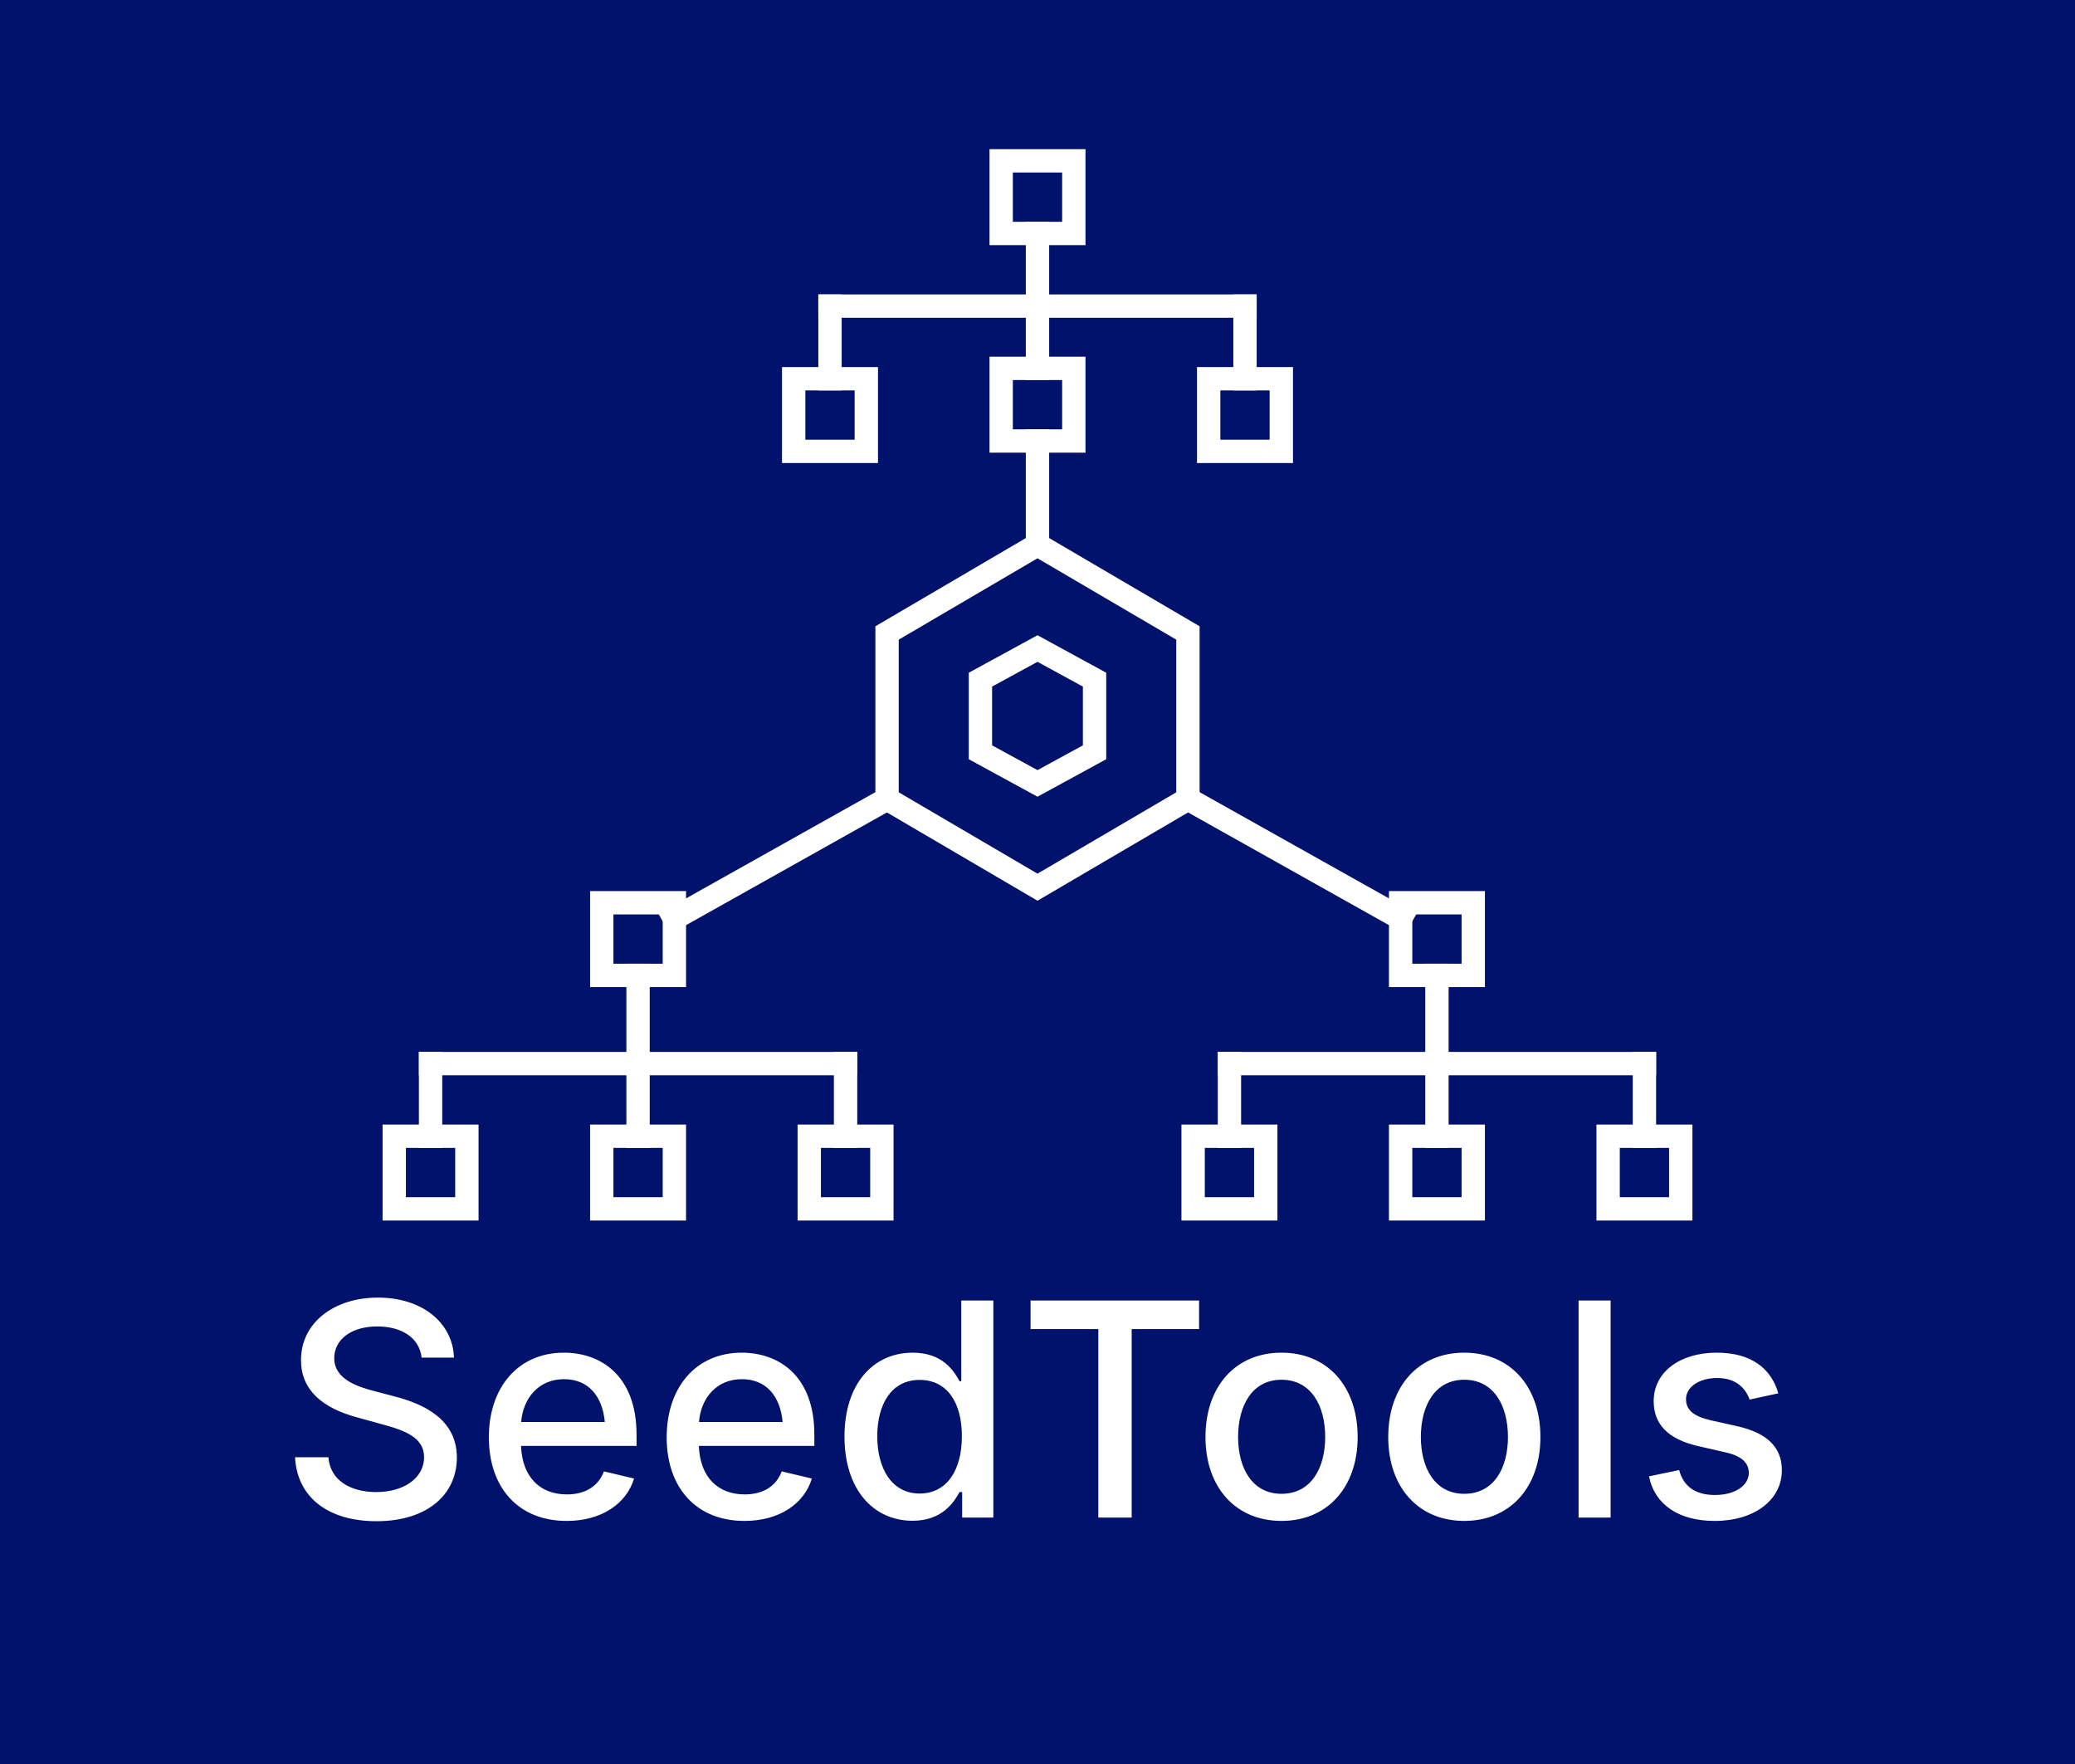
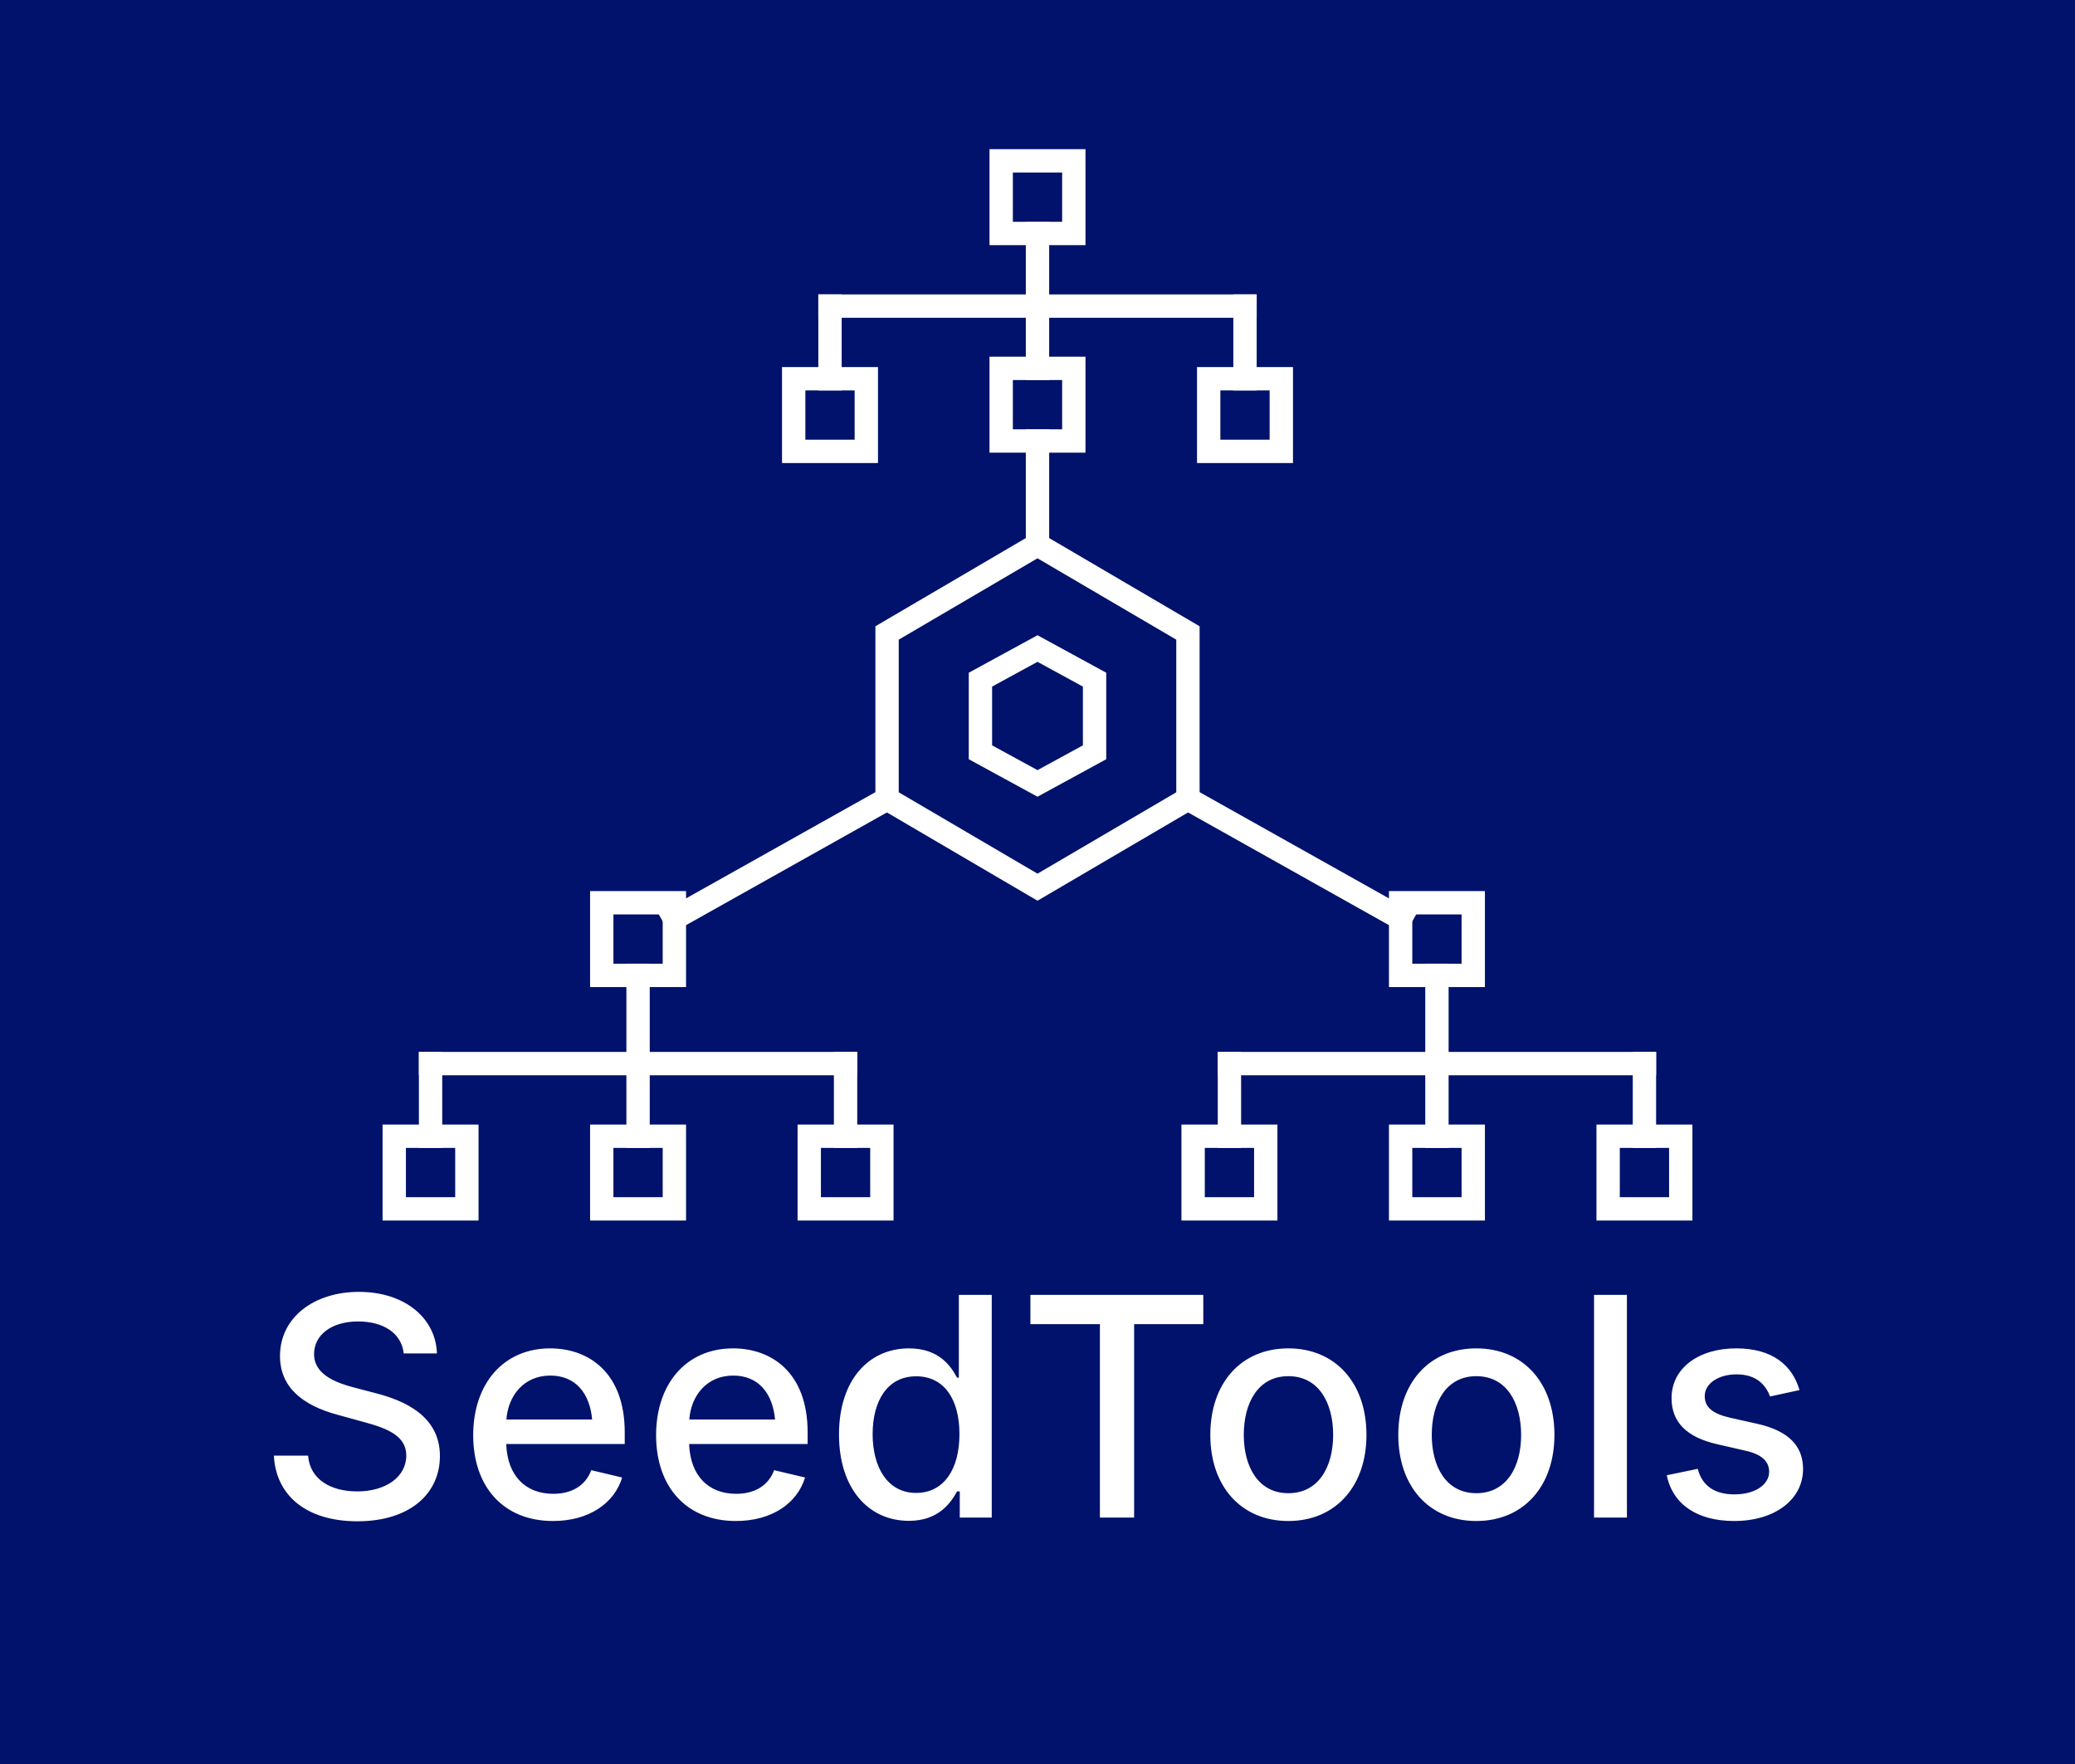
<svg xmlns="http://www.w3.org/2000/svg" viewBox="0 0 800 680" width="100%" height="100%">
  <defs>
    <style>
            .bg { fill: #00126b; }
            .icon-path { fill: none; stroke: #ffffff; stroke-width: 9; stroke-linecap: square; stroke-linejoin: miter; }

            /* NEW FONT — matches your original branding */
            .text-clean { 
-                 fill: #ffffff; 
-                 font-family: Inter, Roboto, sans-serif; 
-                 font-size: 115px; 
-                 font-weight: 500; 
-                 letter-spacing: 1px;
-             }
+                 fill: #ffffff;
+                 font-family: 'Inter', 'Roboto', 'Segoe UI', sans-serif;
+                 font-size: 118px;
+                 font-weight: 550;
+                 letter-spacing: 1.2px;
+         }
        </style>
  </defs>
  <rect class="bg" width="100%" height="100%" />
  <g>
    <polygon class="icon-path" points="400,210 458,244 458,308 400,342 342,308 342,244" />
    <polygon class="icon-path" points="400,250 422,262 422,290 400,302 378,290 378,262" />
    <line class="icon-path" x1="400" y1="210" x2="400" y2="170" />
    <rect class="icon-path" x="386" y="142" width="28" height="28" />
    <line class="icon-path" x1="400" y1="142" x2="400" y2="118" />
    <line class="icon-path" x1="320" y1="118" x2="480" y2="118" />
    <line class="icon-path" x1="400" y1="118" x2="400" y2="90" />
    <rect class="icon-path" x="386" y="62" width="28" height="28" />
    <line class="icon-path" x1="320" y1="118" x2="320" y2="146" />
    <rect class="icon-path" x="306" y="146" width="28" height="28" />
    <line class="icon-path" x1="480" y1="118" x2="480" y2="146" />
    <rect class="icon-path" x="466" y="146" width="28" height="28" />
    <line class="icon-path" x1="342" y1="308" x2="260" y2="354" />
    <rect class="icon-path" x="232" y="348" width="28" height="28" />
    <line class="icon-path" x1="246" y1="376" x2="246" y2="410" />
    <line class="icon-path" x1="166" y1="410" x2="326" y2="410" />
    <line class="icon-path" x1="166" y1="410" x2="166" y2="438" />
    <rect class="icon-path" x="152" y="438" width="28" height="28" />
    <line class="icon-path" x1="246" y1="410" x2="246" y2="438" />
    <rect class="icon-path" x="232" y="438" width="28" height="28" />
    <line class="icon-path" x1="326" y1="410" x2="326" y2="438" />
    <rect class="icon-path" x="312" y="438" width="28" height="28" />
    <line class="icon-path" x1="458" y1="308" x2="540" y2="354" />
    <rect class="icon-path" x="540" y="348" width="28" height="28" />
    <line class="icon-path" x1="554" y1="376" x2="554" y2="410" />
    <line class="icon-path" x1="474" y1="410" x2="634" y2="410" />
    <line class="icon-path" x1="474" y1="410" x2="474" y2="438" />
    <rect class="icon-path" x="460" y="438" width="28" height="28" />
    <line class="icon-path" x1="554" y1="410" x2="554" y2="438" />
    <rect class="icon-path" x="540" y="438" width="28" height="28" />
    <line class="icon-path" x1="634" y1="410" x2="634" y2="438" />
    <rect class="icon-path" x="620" y="438" width="28" height="28" />
  </g>
  <text class="text-clean" x="400" y="585" text-anchor="middle">SeedTools</text>
</svg>
